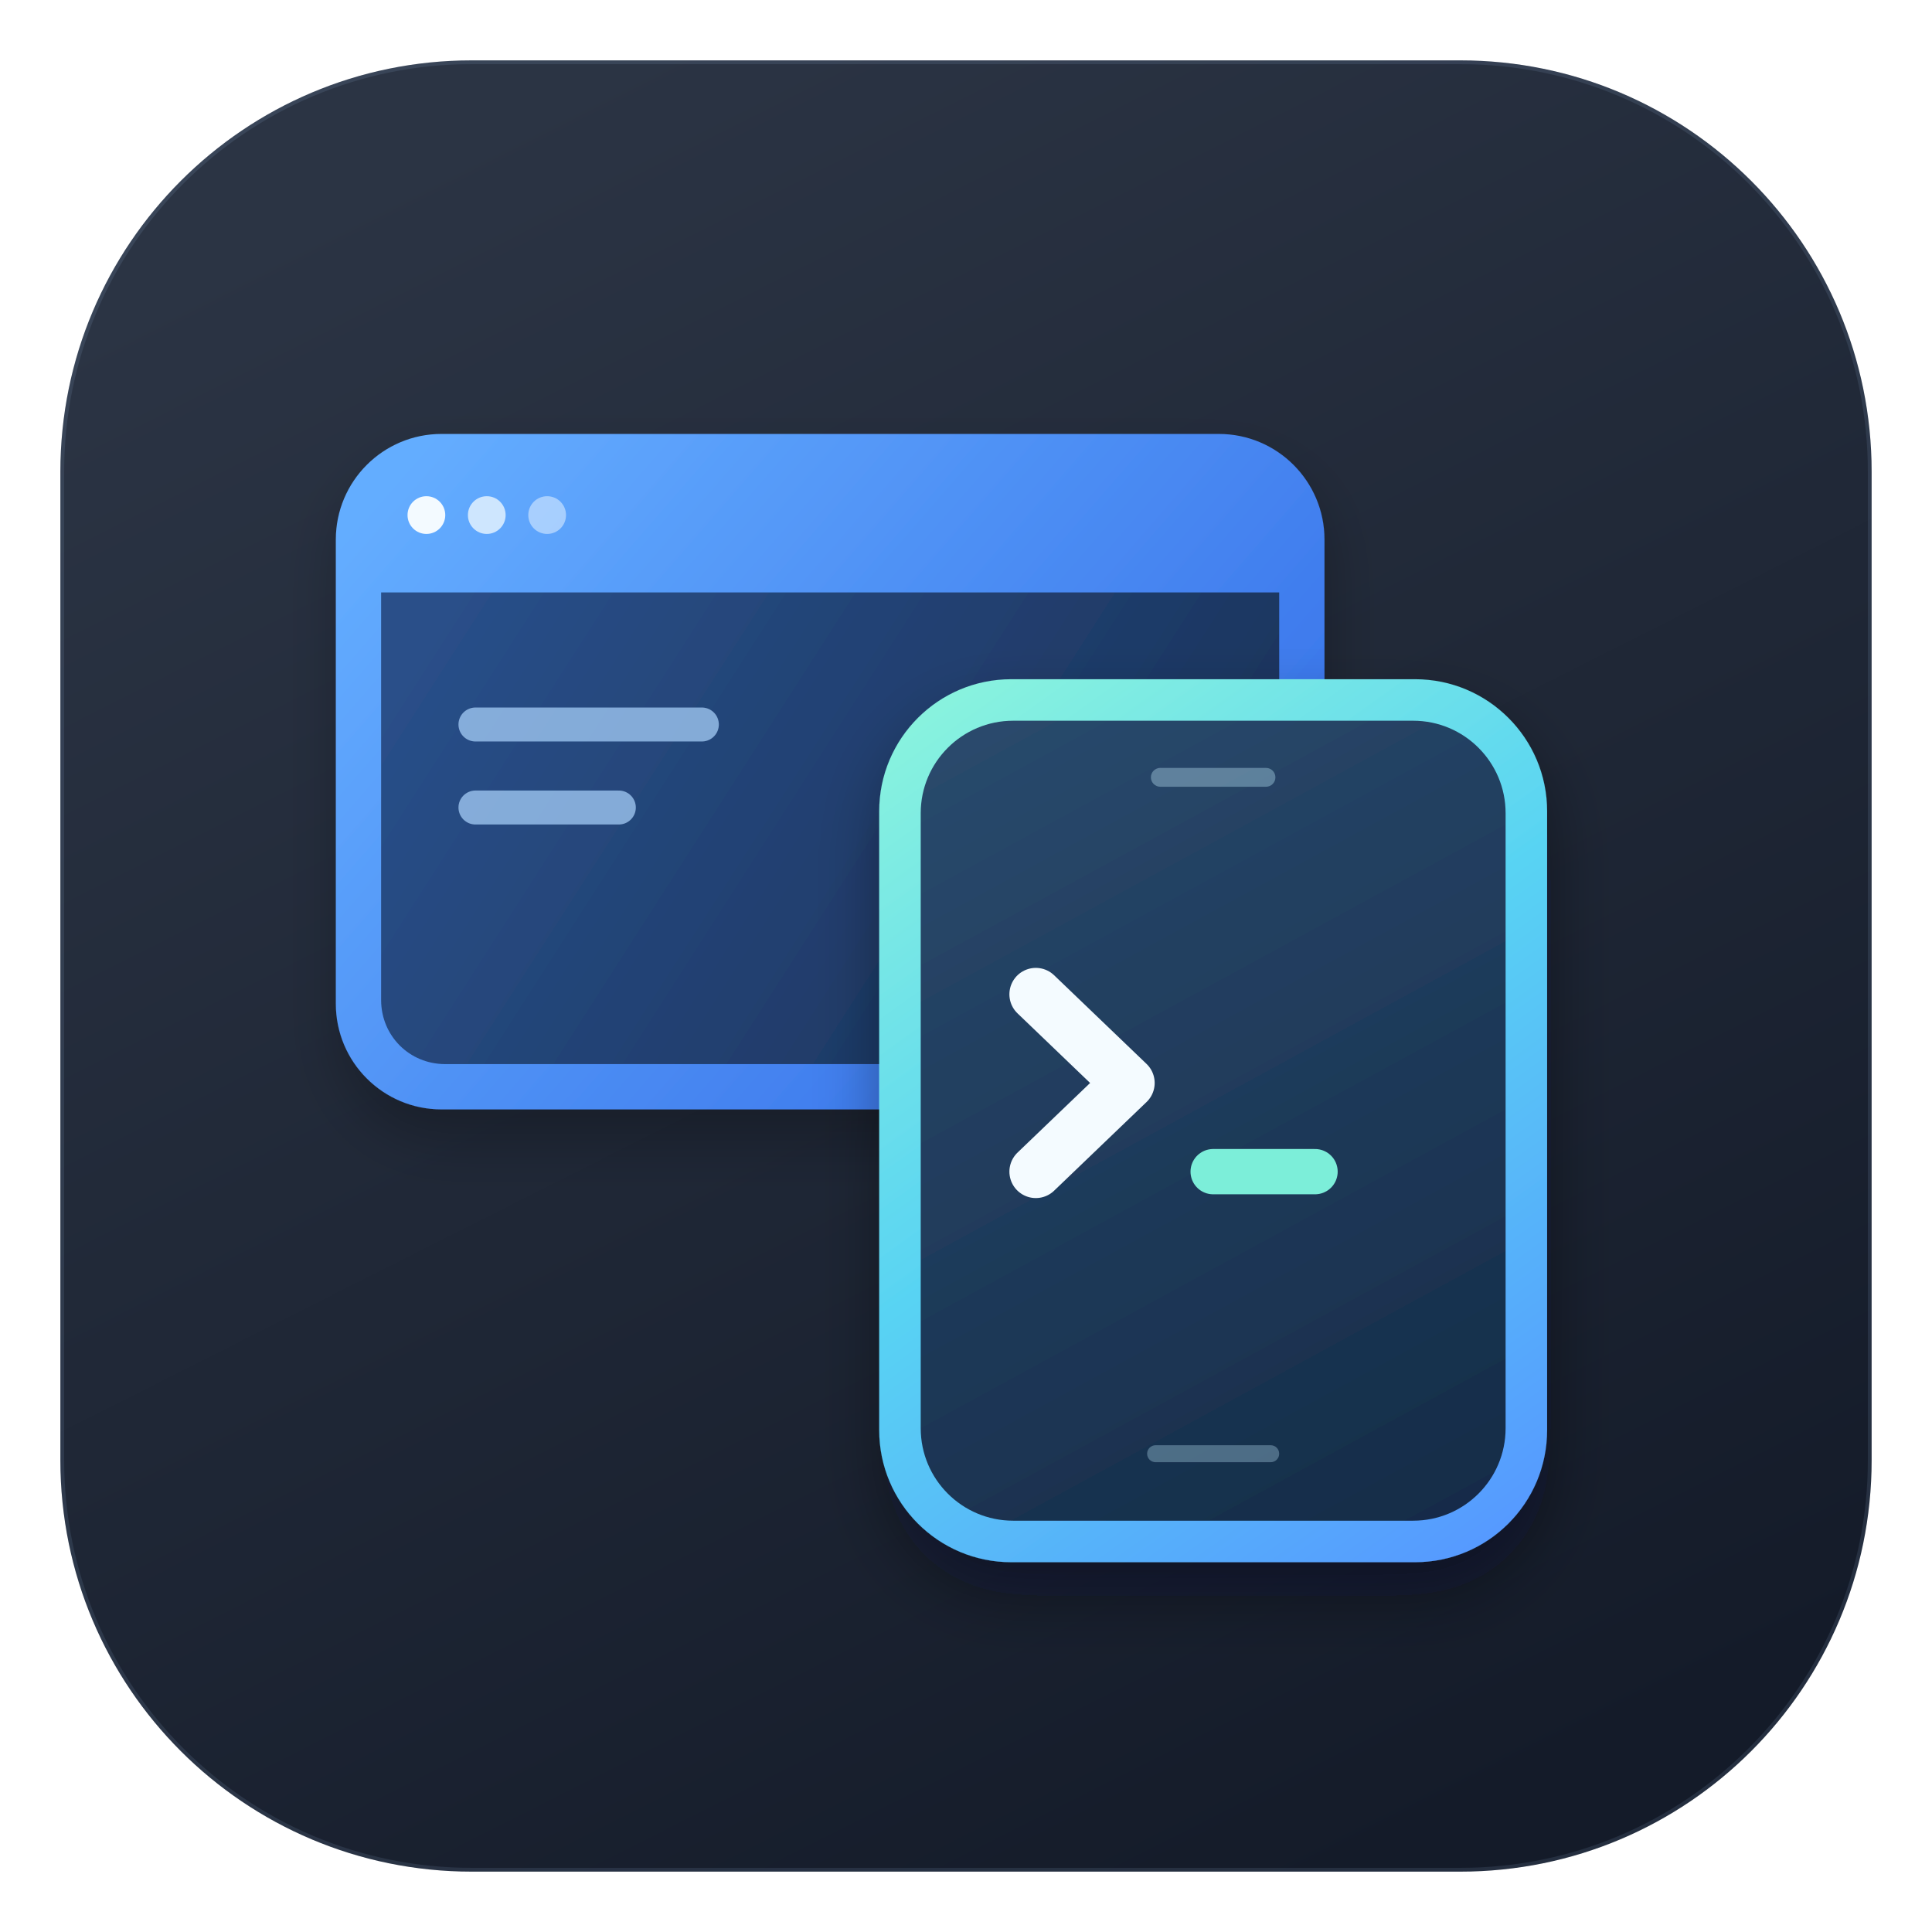
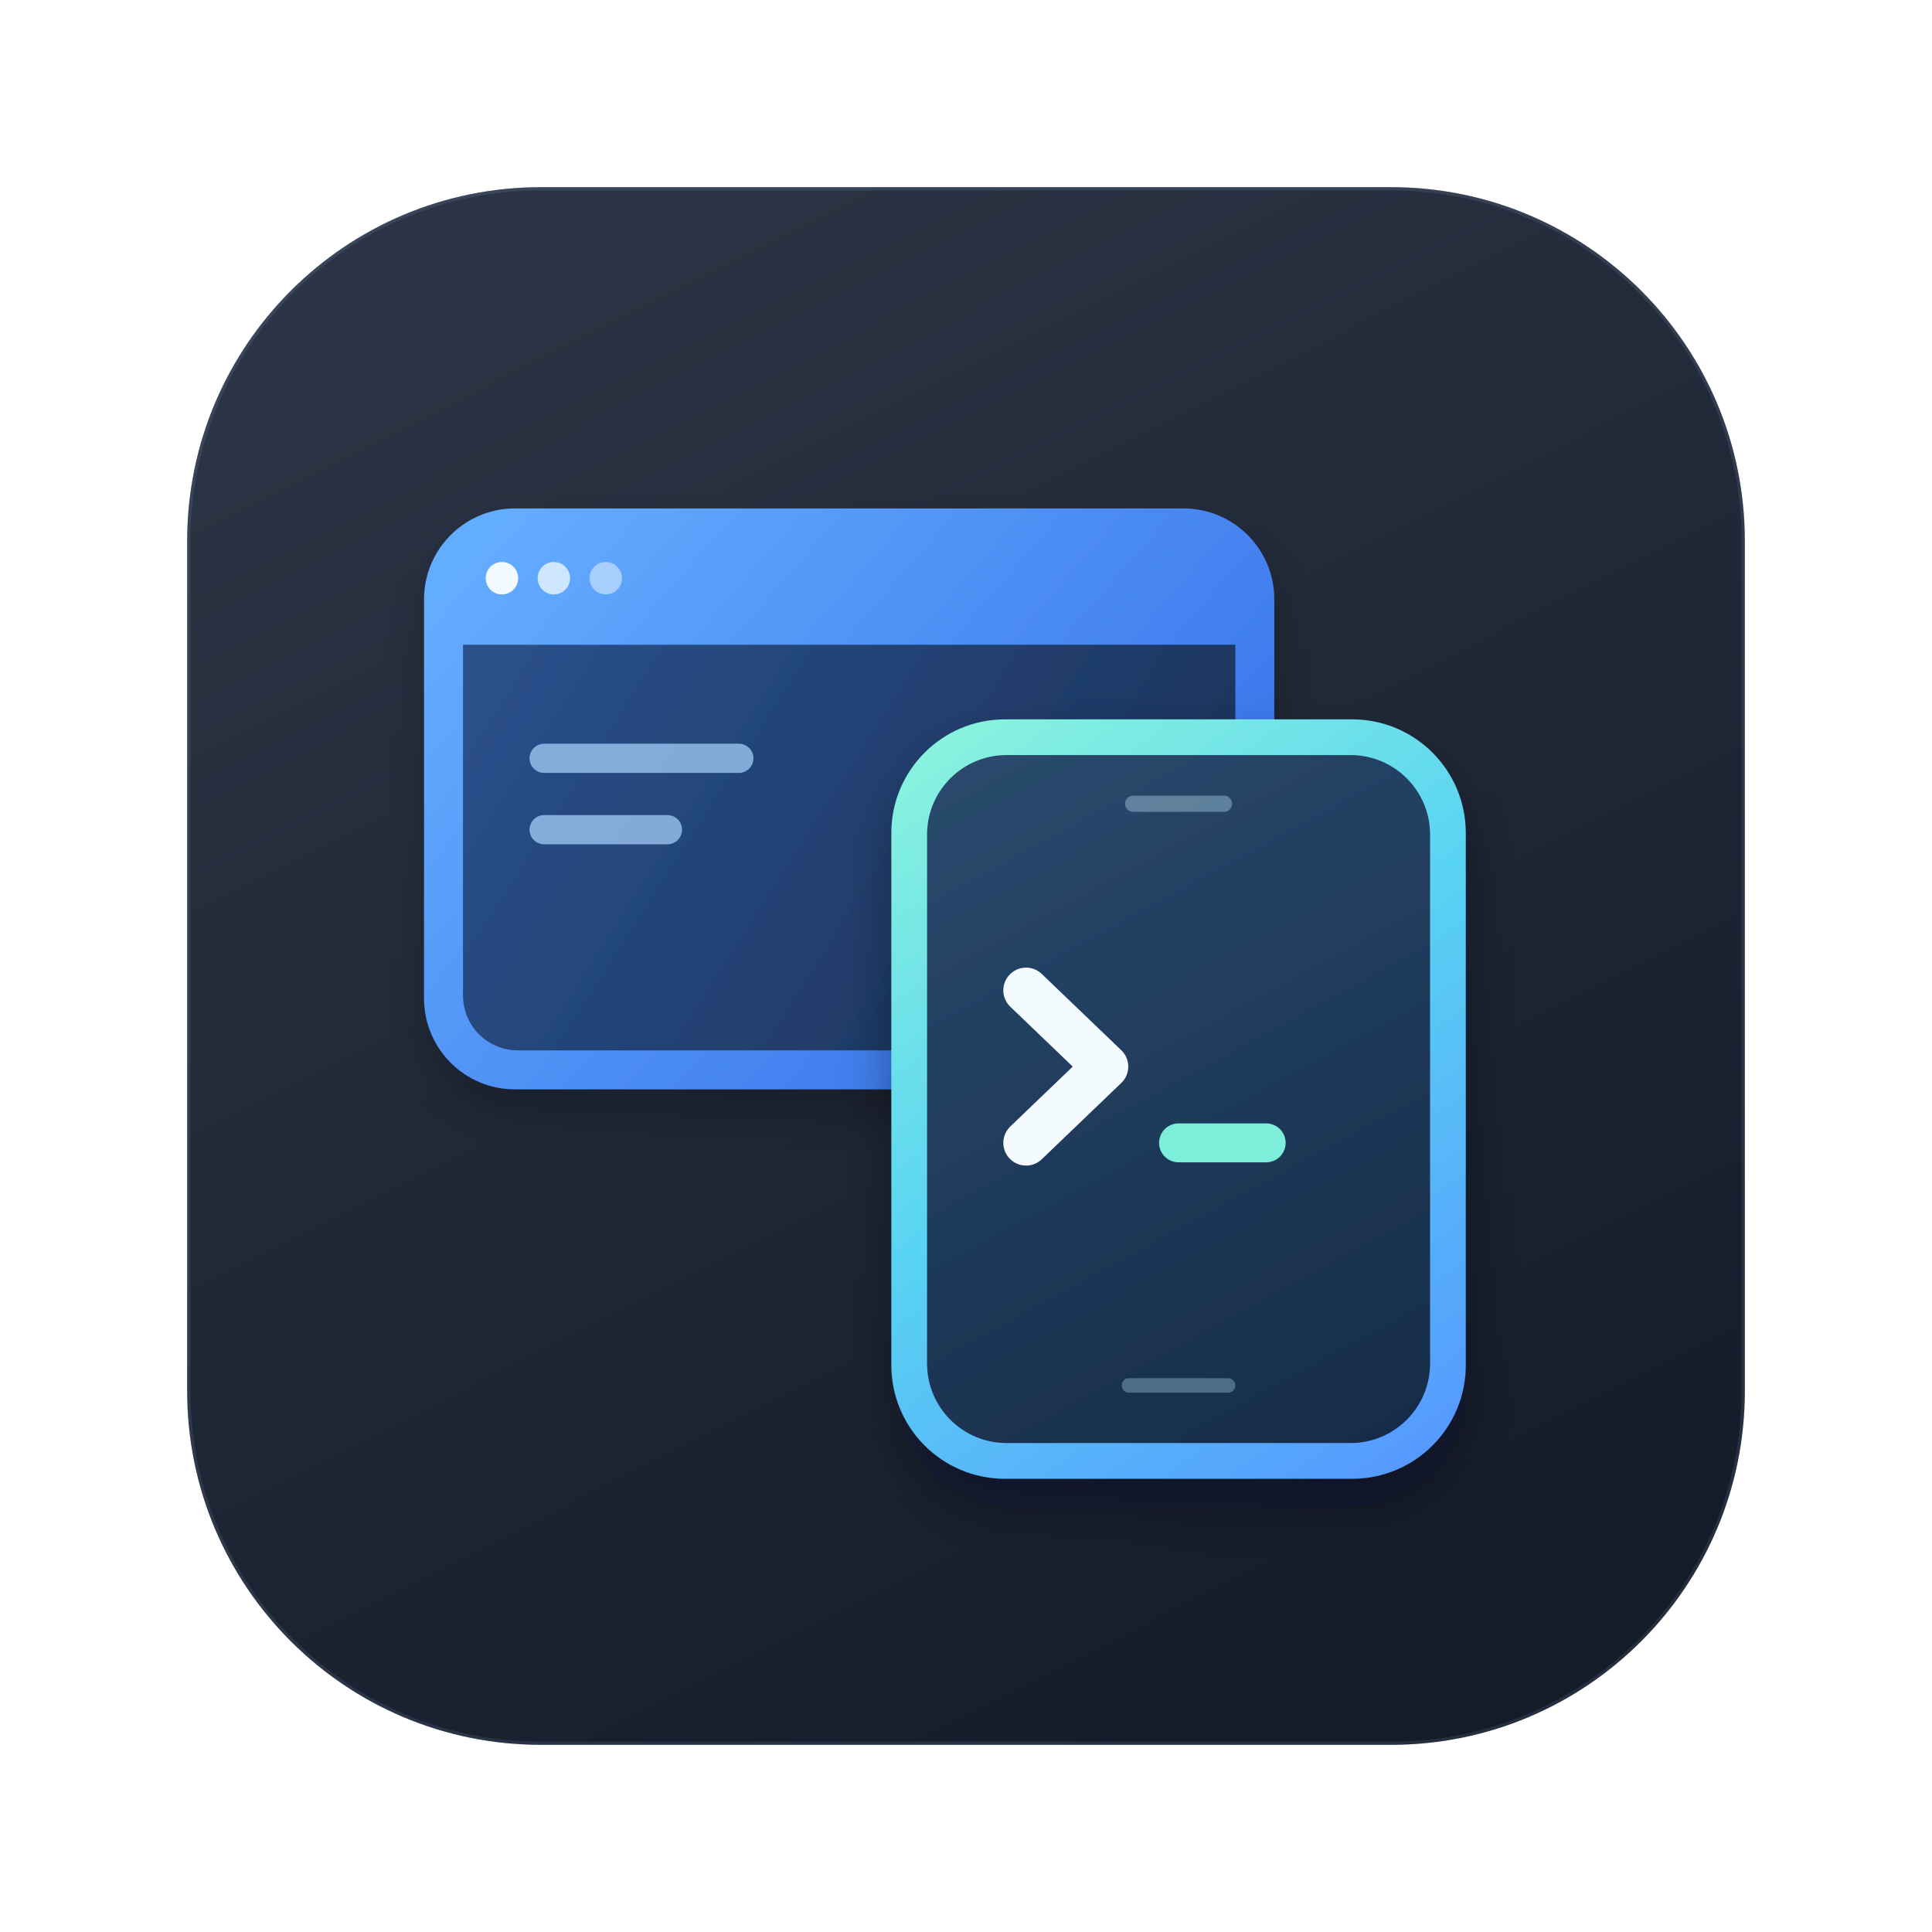
<svg xmlns="http://www.w3.org/2000/svg" width="1024" height="1024" viewBox="0 0 1024 1024" fill="none" role="img" aria-labelledby="cmb-dark-title cmb-dark-desc">
  <defs>
    <linearGradient id="cmb-dark-tile" x1="272" y1="56" x2="740" y2="984" gradientUnits="userSpaceOnUse">
      <stop stop-color="#2B3444" />
      <stop offset="1" stop-color="#141B29" />
    </linearGradient>
    <linearGradient id="cmb-dark-window" x1="228" y1="230" x2="640" y2="588" gradientUnits="userSpaceOnUse">
      <stop stop-color="#64ADFF" />
      <stop offset="1" stop-color="#346DE8" />
    </linearGradient>
    <linearGradient id="cmb-dark-terminal" x1="240" y1="318" x2="630" y2="568" gradientUnits="userSpaceOnUse">
      <stop stop-color="#294F89" />
      <stop offset="1" stop-color="#1A3158" />
    </linearGradient>
    <linearGradient id="cmb-dark-phone" x1="490" y1="362" x2="808" y2="806" gradientUnits="userSpaceOnUse">
      <stop stop-color="#8BF4DD" />
      <stop offset="0.48" stop-color="#58D3F3" />
      <stop offset="1" stop-color="#5799FF" />
    </linearGradient>
    <linearGradient id="cmb-dark-screen" x1="528" y1="386" x2="758" y2="808" gradientUnits="userSpaceOnUse">
      <stop stop-color="#29496C" />
      <stop offset="1" stop-color="#152C48" />
    </linearGradient>
    <filter id="cmb-dark-window-shadow" x="132" y="204" width="616" height="454" filterUnits="userSpaceOnUse" color-interpolation-filters="sRGB">
      <feDropShadow dy="16" stdDeviation="15" flood-color="#050B17" flood-opacity="0.24" />
    </filter>
    <filter id="cmb-dark-phone-shadow" x="414" y="326" width="458" height="572" filterUnits="userSpaceOnUse" color-interpolation-filters="sRGB">
      <feDropShadow dy="18" stdDeviation="17" flood-color="#050B17" flood-opacity="0.38" />
    </filter>
  </defs>
-   <rect x="32" y="32" width="960" height="960" rx="218" fill="url(#cmb-dark-tile)" />
-   <rect x="33" y="33" width="958" height="958" rx="217" stroke="#A6C6F0" stroke-opacity="0.12" stroke-width="2" />
-   <g filter="url(#cmb-dark-window-shadow)">
-     <rect x="178" y="230" width="524" height="358" rx="56" fill="url(#cmb-dark-window)" />
-     <path d="M202 314H678V530C678 549 663 564 644 564H236C217 564 202 549 202 530V314Z" fill="url(#cmb-dark-terminal)" />
-     <g fill="#F3FAFF">
-       <circle cx="226" cy="273" r="10" />
-       <circle cx="258" cy="273" r="10" fill-opacity="0.75" />
-       <circle cx="290" cy="273" r="10" fill-opacity="0.5" />
+   <g transform="translate(71.68 71.68) scale(0.86)">
+     <rect x="32" y="32" width="960" height="960" rx="218" fill="url(#cmb-dark-tile)" />
+     <rect x="33" y="33" width="958" height="958" rx="217" stroke="#A6C6F0" stroke-opacity="0.12" stroke-width="2" />
+     <g filter="url(#cmb-dark-window-shadow)">
+       <rect x="178" y="230" width="524" height="358" rx="56" fill="url(#cmb-dark-window)" />
+       <path d="M202 314H678V530C678 549 663 564 644 564H236C217 564 202 549 202 530V314Z" fill="url(#cmb-dark-terminal)" />
+       <g fill="#F3FAFF">
+         <circle cx="226" cy="273" r="10" />
+         <circle cx="258" cy="273" r="10" fill-opacity="0.75" />
+         <circle cx="290" cy="273" r="10" fill-opacity="0.5" />
+       </g>
+       <path d="M252 384H372M252 428H328" stroke="#ACD6FF" stroke-width="18" stroke-linecap="round" opacity="0.7" />
    </g>
-     <path d="M252 384H372M252 428H328" stroke="#ACD6FF" stroke-width="18" stroke-linecap="round" opacity="0.7" />
-   </g>
-   <g filter="url(#cmb-dark-phone-shadow)">
-     <rect x="466" y="360" width="354" height="468" rx="70" fill="url(#cmb-dark-phone)" />
-     <rect x="488" y="382" width="310" height="424" rx="49" fill="url(#cmb-dark-screen)" />
-     <rect x="610" y="407" width="66" height="10" rx="5" fill="#B3DCED" fill-opacity="0.4" />
-     <path d="M549 527L598 574L549 621" stroke="#F4FBFF" stroke-width="28" stroke-linecap="round" stroke-linejoin="round" />
-     <path d="M643 621H697" stroke="#7CEED9" stroke-width="24" stroke-linecap="round" />
-     <rect x="608" y="766" width="70" height="9" rx="4.5" fill="#B3DCED" fill-opacity="0.35" />
+     <g filter="url(#cmb-dark-phone-shadow)">
+       <rect x="466" y="360" width="354" height="468" rx="70" fill="url(#cmb-dark-phone)" />
+       <rect x="488" y="382" width="310" height="424" rx="49" fill="url(#cmb-dark-screen)" />
+       <rect x="610" y="407" width="66" height="10" rx="5" fill="#B3DCED" fill-opacity="0.4" />
+       <path d="M549 527L598 574L549 621" stroke="#F4FBFF" stroke-width="28" stroke-linecap="round" stroke-linejoin="round" />
+       <path d="M643 621H697" stroke="#7CEED9" stroke-width="24" stroke-linecap="round" />
+       <rect x="608" y="766" width="70" height="9" rx="4.5" fill="#B3DCED" fill-opacity="0.35" />
+     </g>
  </g>
</svg>
